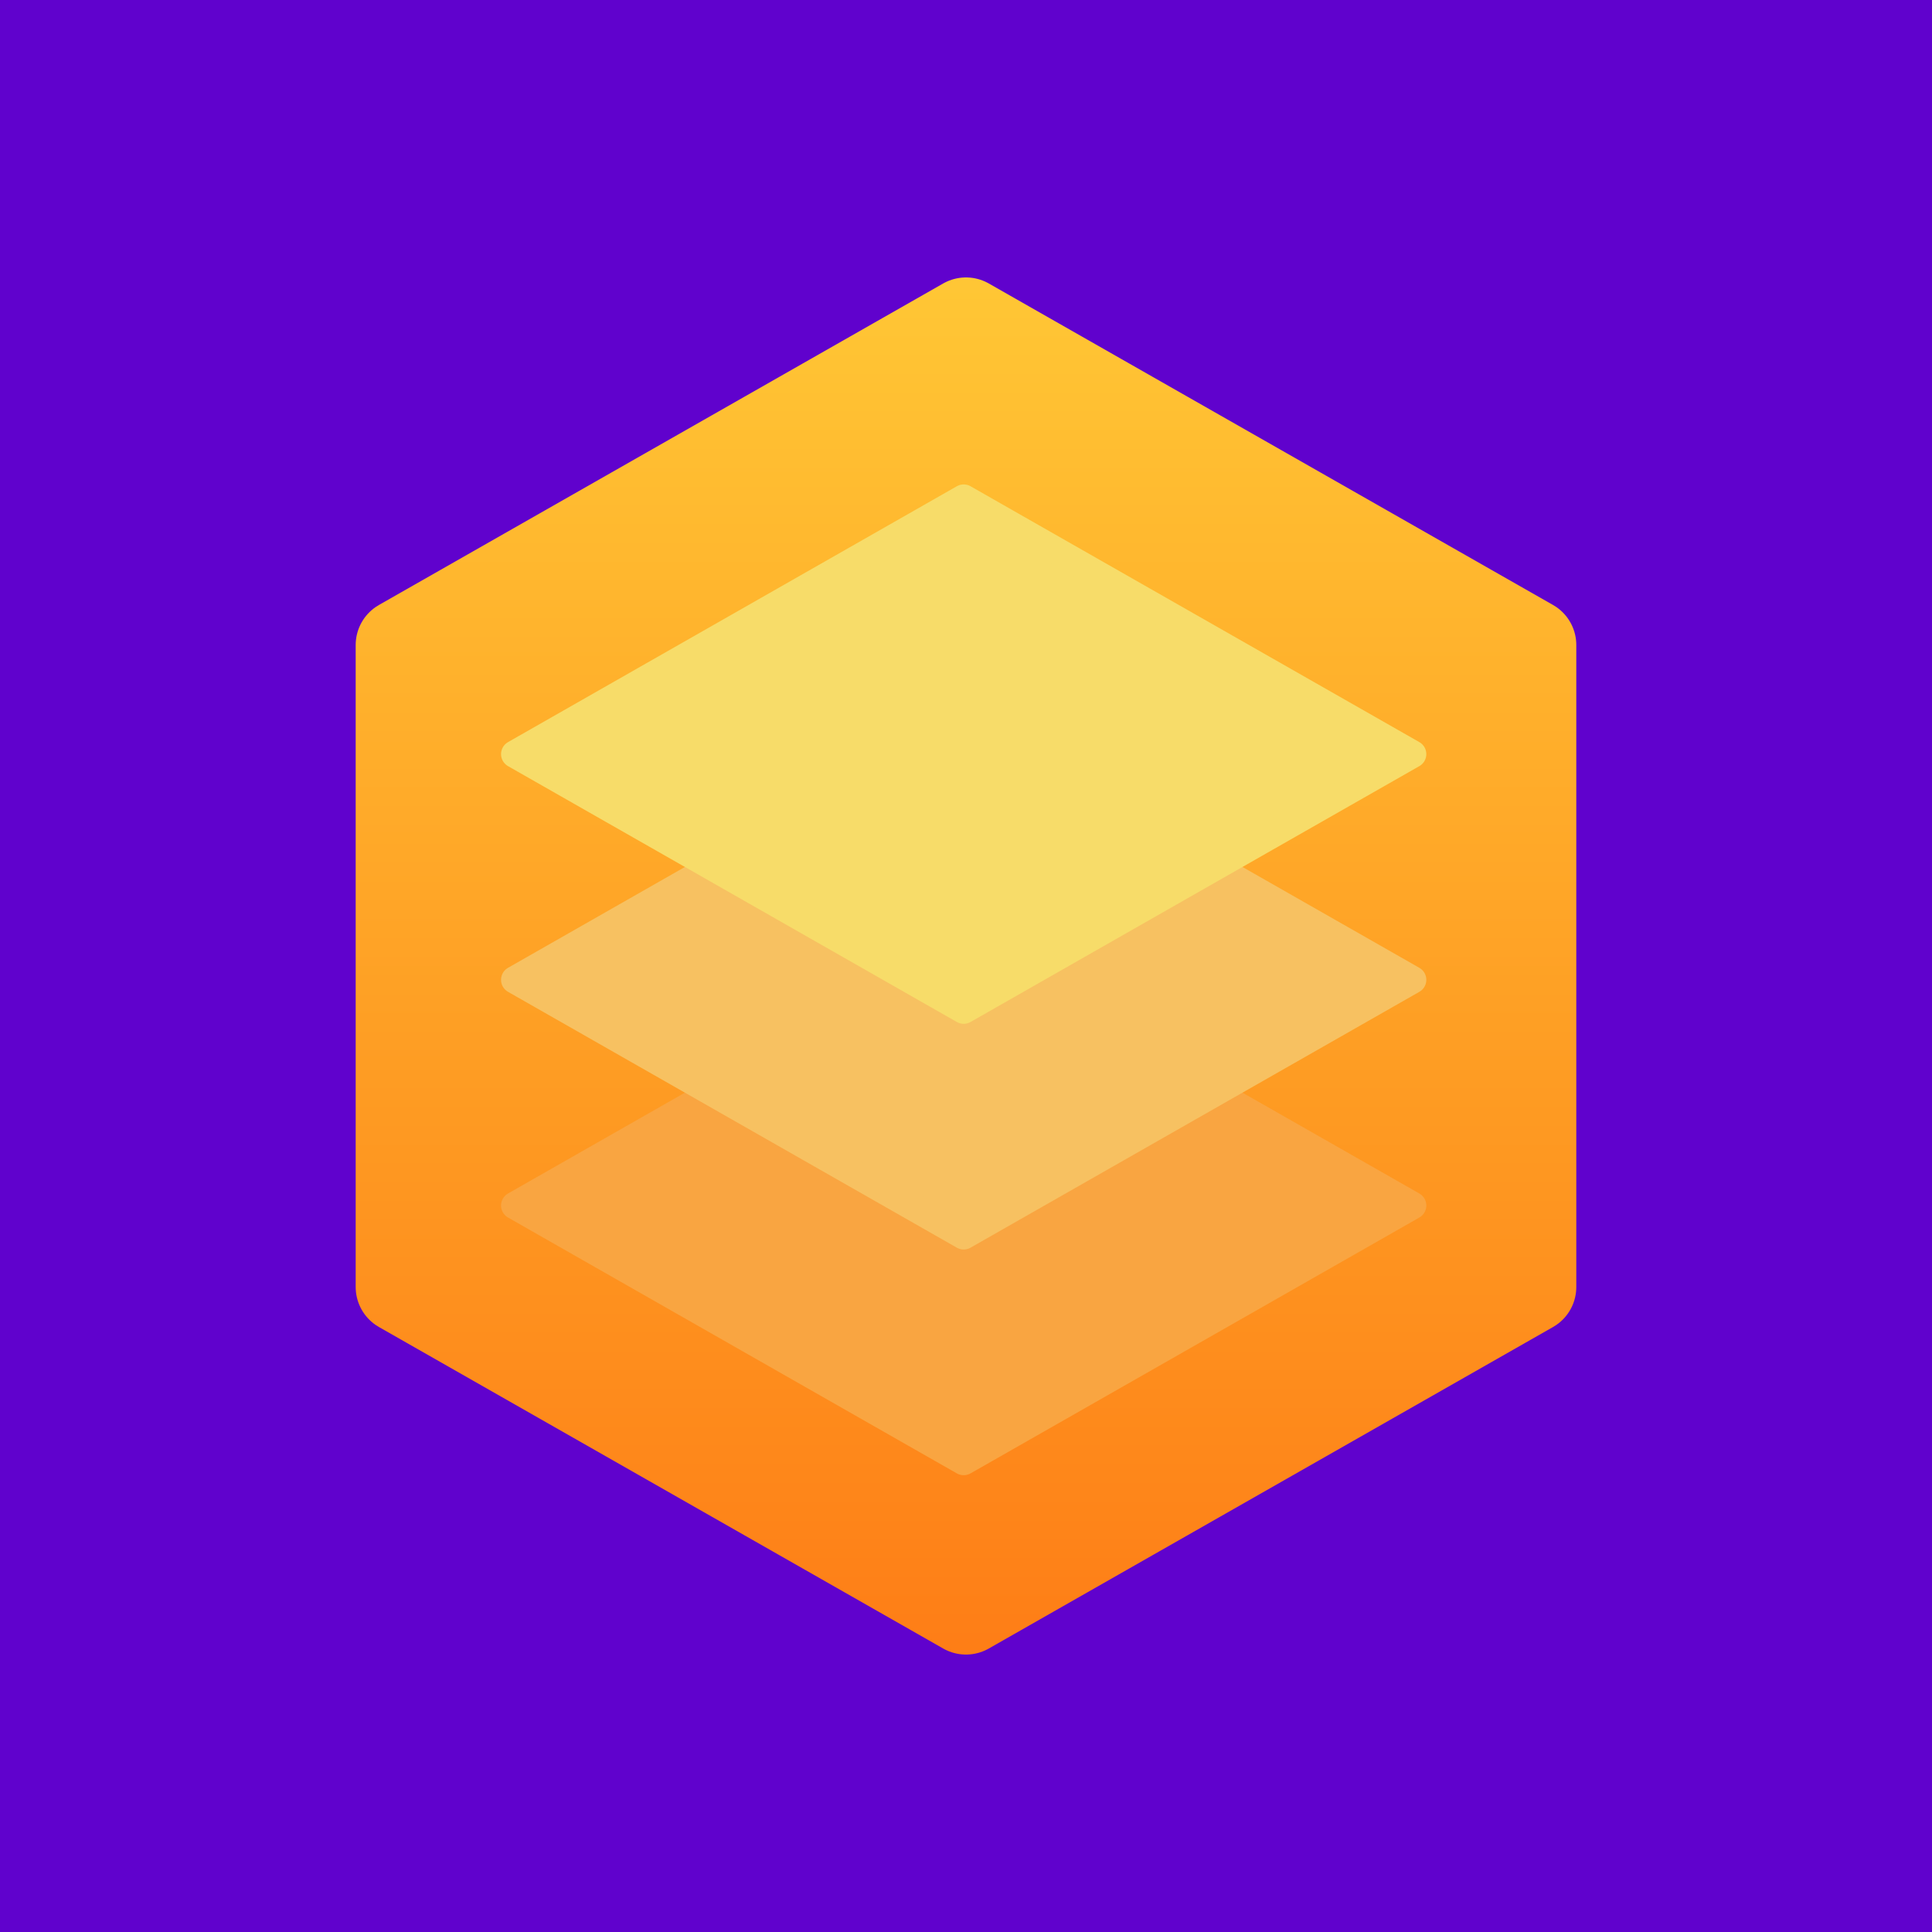
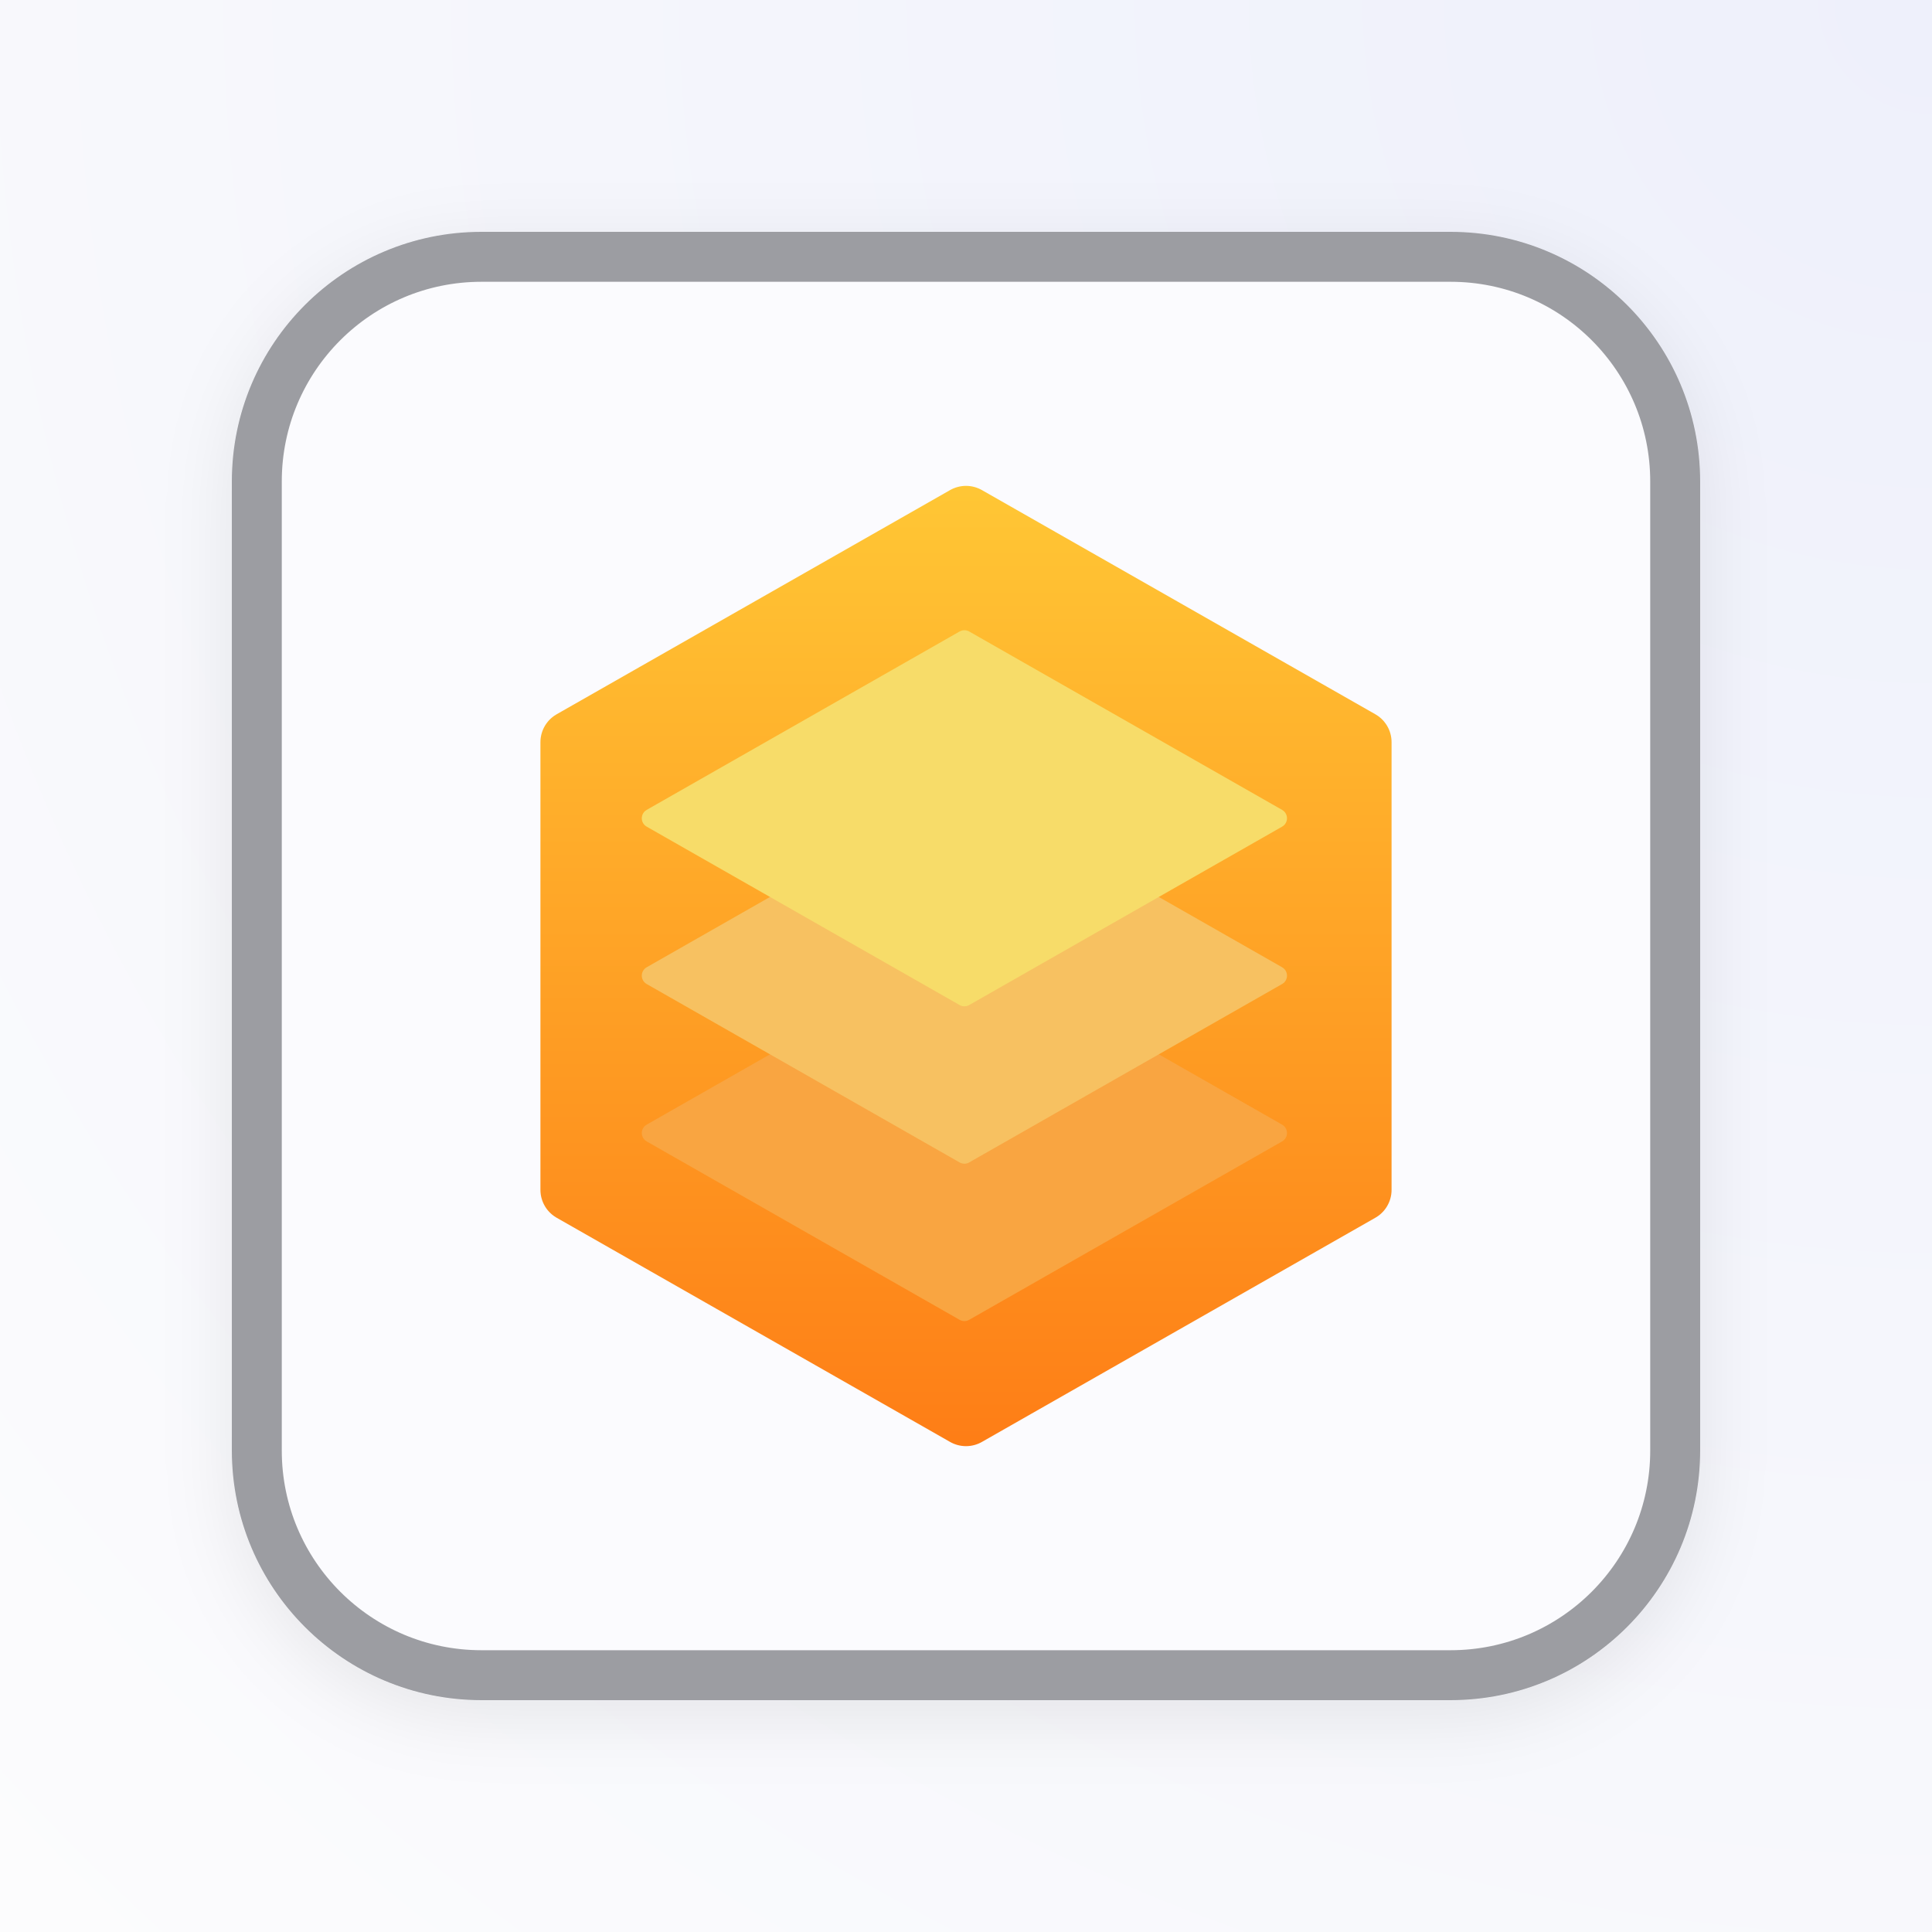
<svg xmlns="http://www.w3.org/2000/svg" width="400" height="400" viewBox="0 0 400 400">
  <defs>
    <linearGradient id="hex" x1="0" y1="0" x2="0" y2="302" gradientUnits="userSpaceOnUse">
      <stop offset="0" stop-color="#FFC735" />
      <stop offset="1" stop-color="#FE7D16" />
    </linearGradient>
+     <radialGradient id="wash" cx="400" cy="0" r="566" gradientUnits="userSpaceOnUse">
+       <stop offset="0" stop-color="#EEF0FB" />
+       <stop offset="1" stop-color="#FCFCFD" />
+     </radialGradient>
+     <radialGradient id="fadeg" cx="400" cy="0" r="566" gradientUnits="userSpaceOnUse">
+       <stop offset="0" stop-color="#fff" />
+       <stop offset="1" stop-color="#fff" stop-opacity="0.35" />
+     </radialGradient>
+     <mask id="fade">
+       <rect width="400" height="400" fill="url(#fadeg)" />
+     </mask>
+     <filter id="shadow" x="-20%" y="-20%" width="140%" height="140%">
+       <feDropShadow dx="0" dy="3.65" stdDeviation="7.60" flood-color="#18181B" flood-opacity="0.08" />
+     </filter>
  </defs>
-   <rect width="400" height="400" fill="#6002CD" />
-   <g transform="translate(73.64 56.00) scale(0.95364)" stroke-linejoin="round">
+   <rect width="400" height="400" fill="url(#wash)" />
+   <rect x="53.17" y="53.17" width="293.66" height="293.66" rx="46.51" fill="#FBFBFE" stroke="#9C9DA2" stroke-width="10.34" filter="url(#shadow)" />
+   <g transform="translate(111.89 99.59) scale(0.66498)" stroke-linejoin="round">
    <polygon points="132.50,11.51 255.00,81.31 255.00,220.69 132.50,290.49 10.00,220.69 10.00,81.31" fill="url(#hex)" stroke="url(#hex)" stroke-width="20" />
    <polygon points="132.00,147.45 229.44,203.00 132.00,258.55 34.56,203.00" fill="#F9A541" stroke="#F9A541" stroke-width="6" />
    <polygon points="132.00,98.45 229.44,154.00 132.00,209.55 34.56,154.00" fill="#F7C161" stroke="#F7C161" stroke-width="6" />
    <polygon points="132.00,49.45 229.44,105.00 132.00,160.55 34.56,105.00" fill="#F7DC69" stroke="#F7DC69" stroke-width="6" />
  </g>
</svg>
